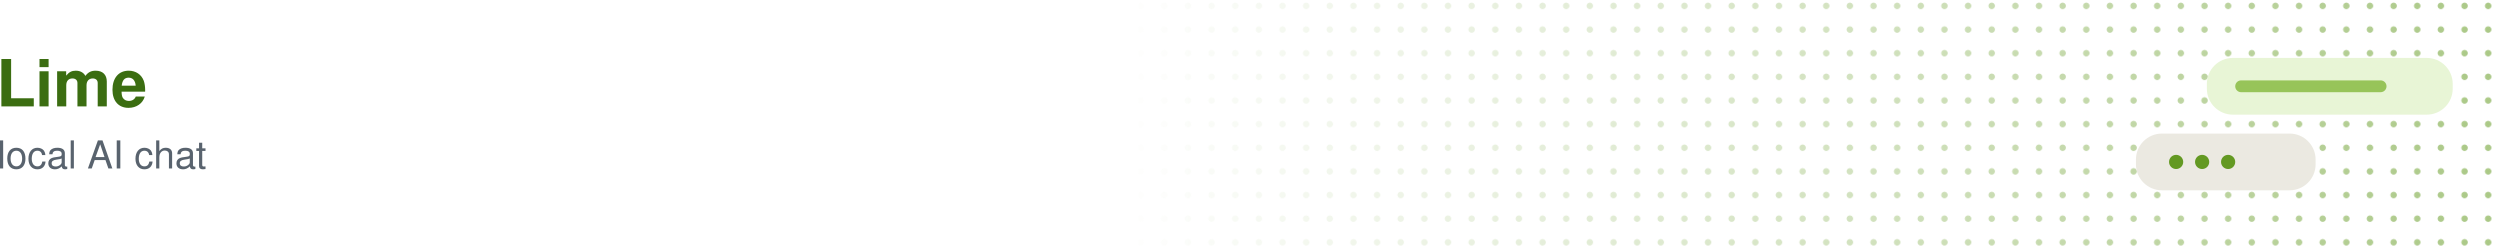
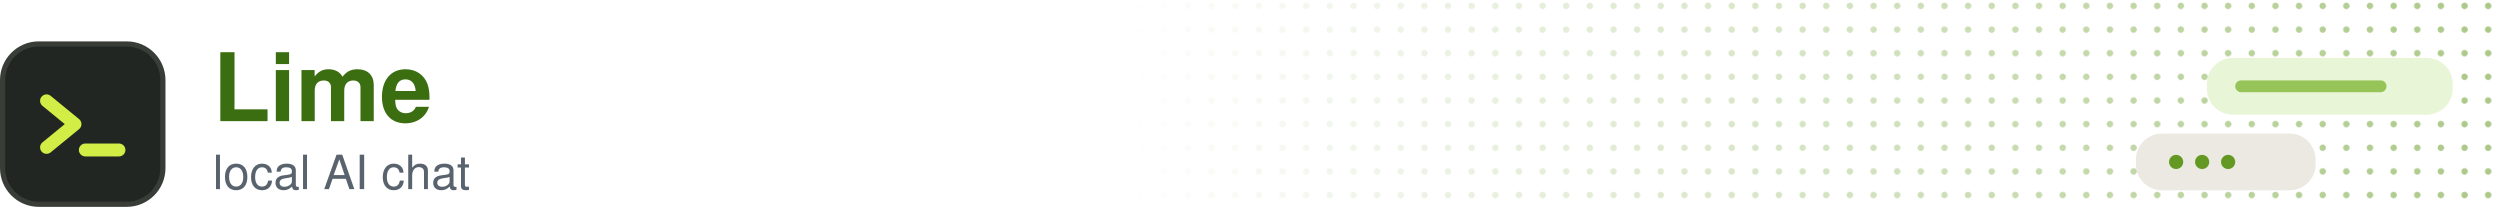
- <svg xmlns="http://www.w3.org/2000/svg" width="846" height="84" viewBox="0 0 846 84">
+ <svg xmlns="http://www.w3.org/2000/svg" width="846" height="70" viewBox="0 0 846 70">
  <style>.d{animation:b 1.4s infinite ease-in-out}.d2{animation-delay:.2s}.d3{animation-delay:.4s}@keyframes b{0%,80%,100%{opacity:.3}40%{opacity:1}}@media (prefers-reduced-motion:reduce){.d{animation:none}}</style>
  <defs>
    <pattern id="p" width="8" height="8" patternUnits="userSpaceOnUse">
      <circle cx="2" cy="2" r="1.1" fill="#639922" />
    </pattern>
    <linearGradient id="g">
      <stop offset=".45" stop-color="#fff" stop-opacity="0" />
      <stop offset="1" stop-color="#fff" stop-opacity=".55" />
    </linearGradient>
    <mask id="m">
-       <rect width="846" height="84" fill="url(#g)" />
+       <rect width="846" height="70" fill="url(#g)" />
    </mask>
  </defs>
-   <rect width="846" height="84" fill="url(#p)" mask="url(#m)" />
-   <text x="-1.3" y="36" style="font:600 22px -apple-system, BlinkMacSystemFont, 'Segoe UI', Helvetica, Arial, sans-serif" fill="#3b6d11">Lime</text>
-   <text x="-0.9" y="57" style="font:400 13px -apple-system, BlinkMacSystemFont, 'Segoe UI', Helvetica, Arial, sans-serif" fill="#59636e">local AI chat</text>
+   <rect width="846" height="70" fill="url(#p)" mask="url(#m)" />
+   <g transform="translate(0 14) scale(.875)">
+     <rect x="1" y="1" width="62" height="62" rx="14" fill="#222623" stroke="#383d37" stroke-width="2" />
+     <g fill="none" stroke="#d2ee46" stroke-width="5" stroke-linecap="round" stroke-linejoin="round">
+       <polyline points="18,23 29,32 18,41" />
+       <line x1="33" y1="42" x2="46" y2="42" />
+     </g>
+   </g>
+   <text x="72" y="41" style="font:600 32px -apple-system, BlinkMacSystemFont, 'Segoe UI', Helvetica, Arial, sans-serif" fill="#3b6d11">Lime</text>
+   <text x="72" y="64" style="font:400 16px -apple-system, BlinkMacSystemFont, 'Segoe UI', Helvetica, Arial, sans-serif" fill="#59636e">local AI chat</text>
  <g transform="translate(830 42) scale(.8) translate(-830 -42)">
    <rect x="726" y="14" width="104" height="24" rx="11" fill="#e8f5d6" />
    <rect x="738" y="23.5" width="64" height="5" rx="2.5" fill="#97c459" />
    <rect x="696" y="46" width="76" height="24" rx="11" fill="#ebe9e1" />
    <circle class="d" cx="713" cy="58" r="3" fill="#639922" />
    <circle class="d d2" cx="724" cy="58" r="3" fill="#639922" />
    <circle class="d d3" cx="735" cy="58" r="3" fill="#639922" />
  </g>
</svg>
